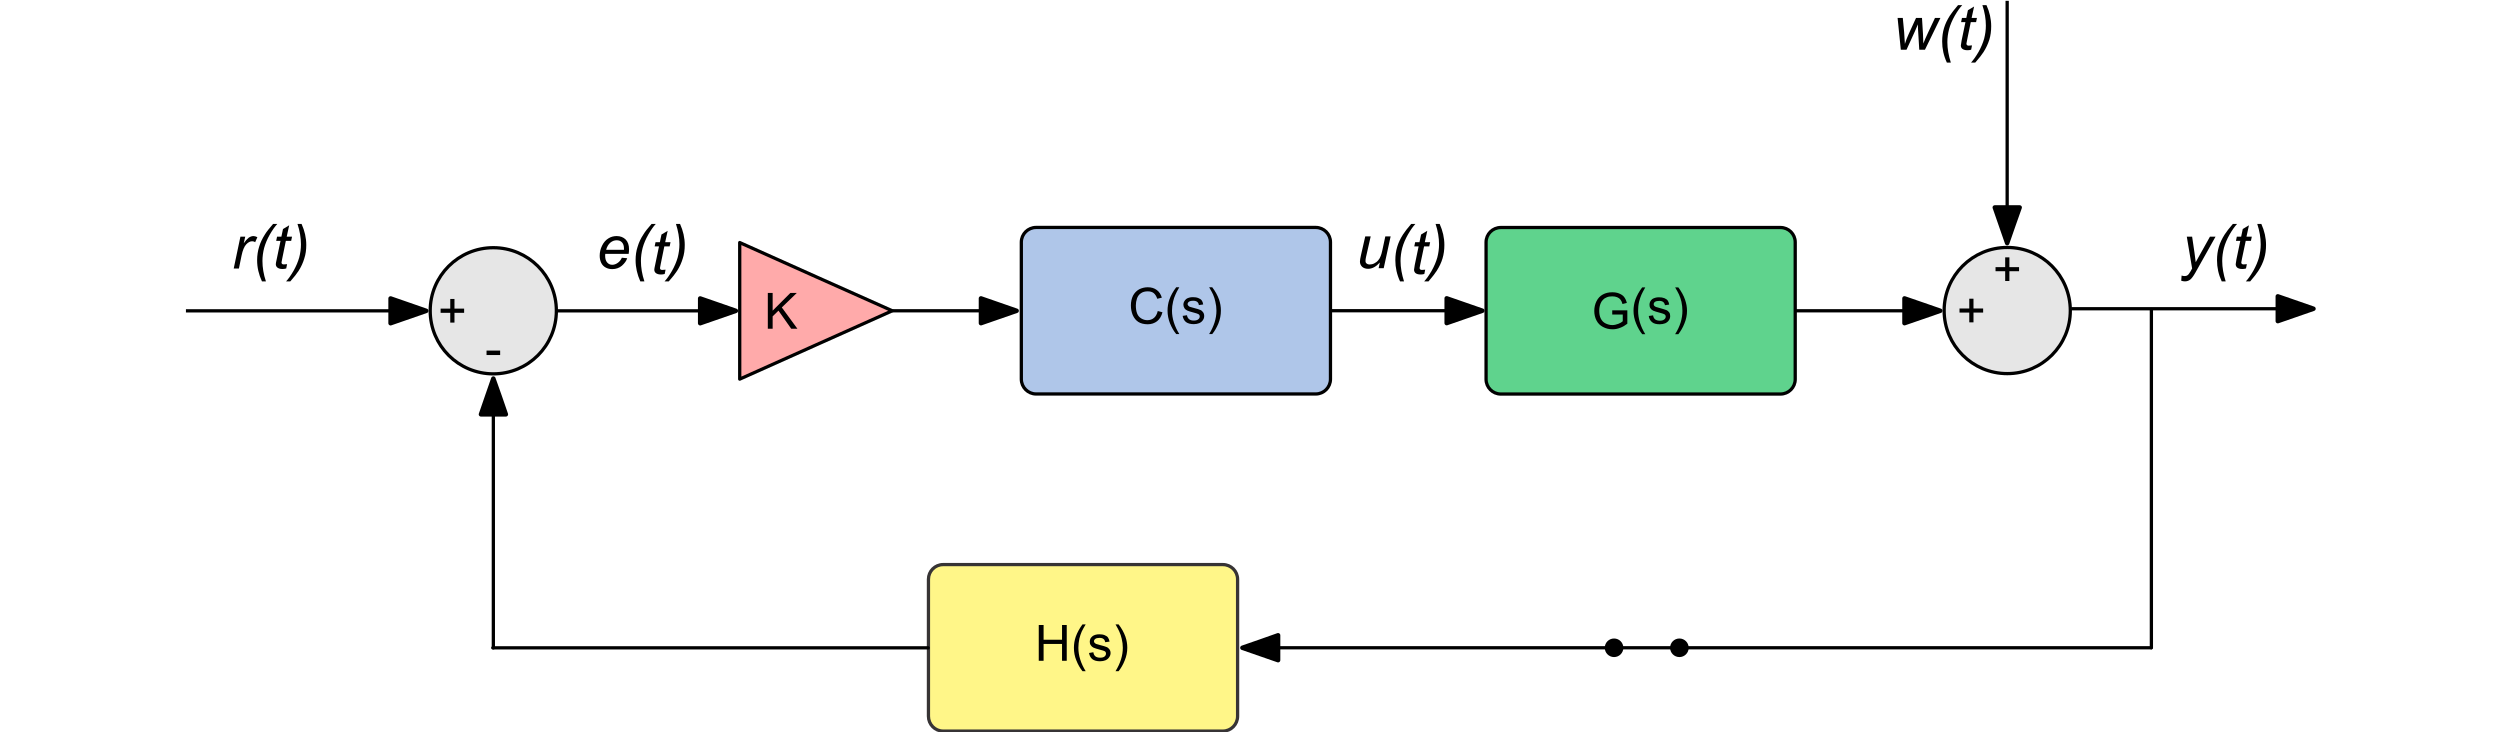
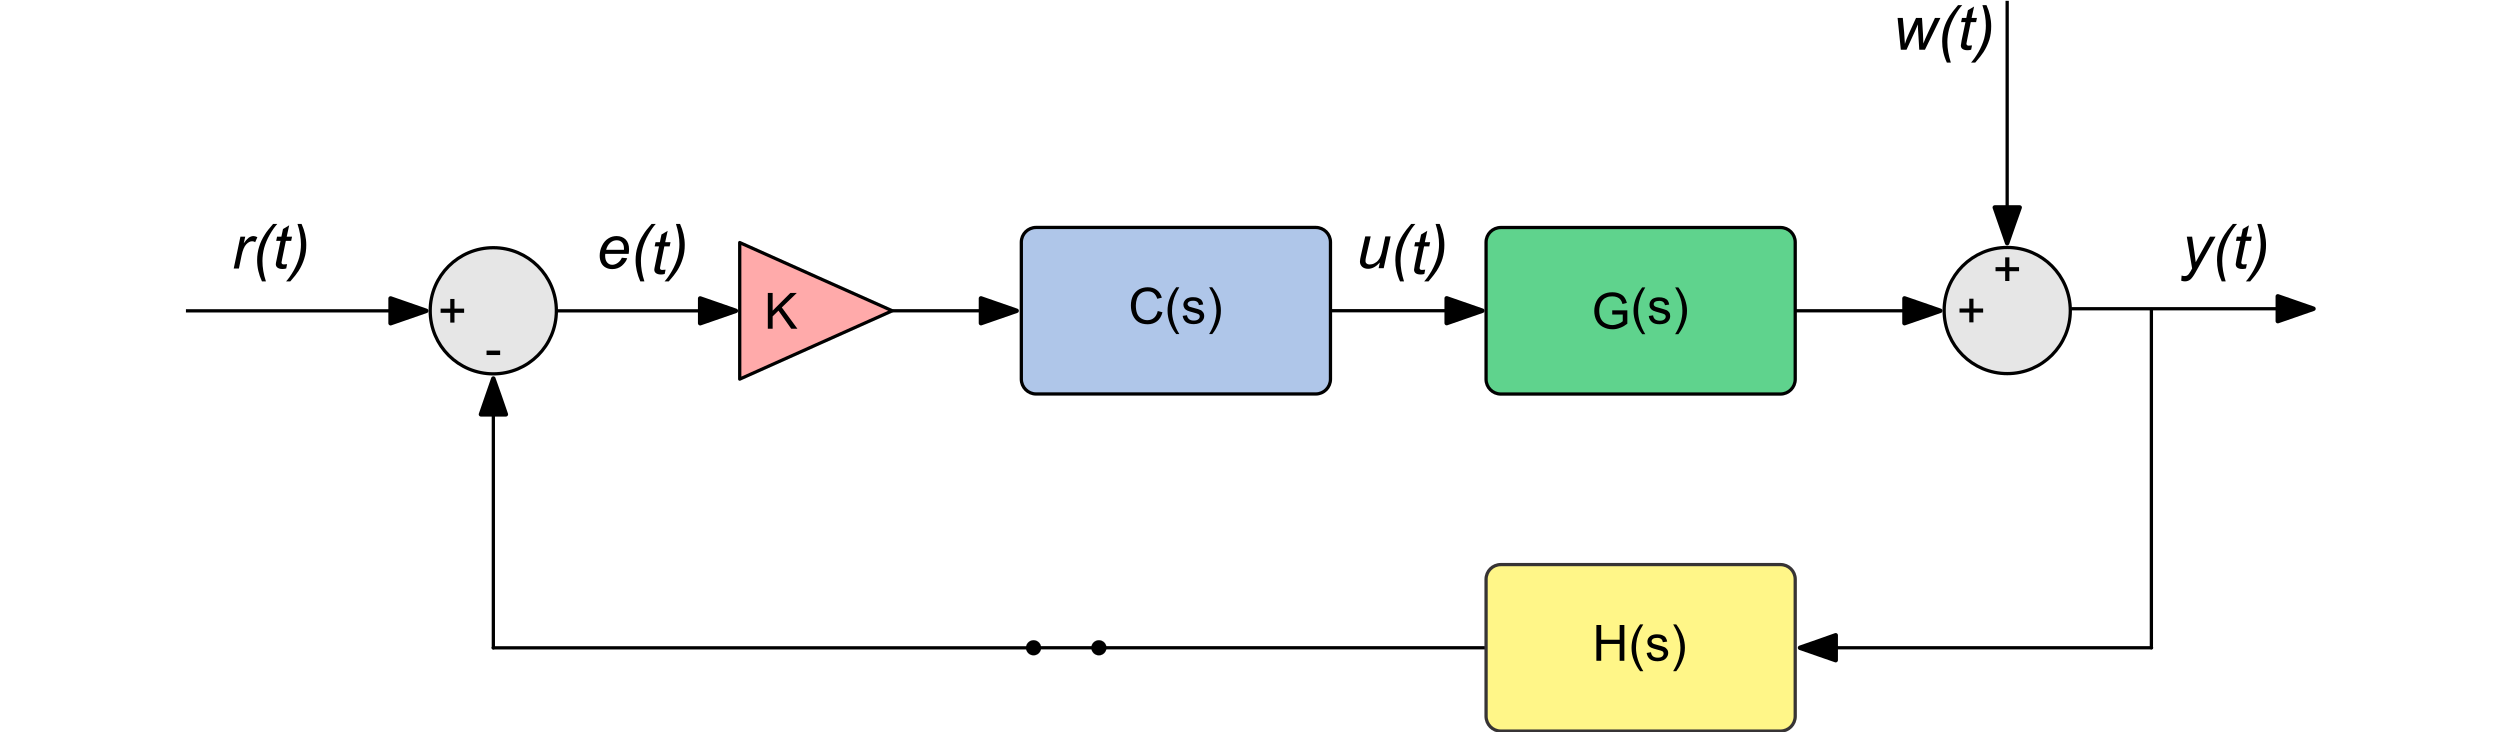
<svg xmlns="http://www.w3.org/2000/svg" xml:space="preserve" width="714.898" height="209.303" version="1.1" style="fill-rule:evenodd" viewBox="0 0 20192.3 5911.9" id="svg2985">
  <defs id="defs2987">
    <style type="text/css" id="style2989">
   
    .str1 {stroke:#373435;stroke-width:26.481}
    .str0 {stroke:black;stroke-width:26.481}
    .str4 {stroke:black;stroke-width:26.481;stroke-linecap:round}
    .str3 {stroke:black;stroke-width:26.481;stroke-linecap:round;stroke-linejoin:round}
    .str2 {stroke:black;stroke-width:26.521;stroke-linecap:round;stroke-linejoin:round}
    .str5 {stroke:black;stroke-width:36.239;stroke-linecap:round;stroke-linejoin:round}
    .fil6 {fill:none}
    .fil3 {fill:#FFF688}
    .fil7 {fill:black}
    .fil0 {fill:#5FD38D}
    .fil2 {fill:#AFC6E9}
    .fil5 {fill:#E6E6E6}
    .fil4 {fill:#FFAAAA}
    .fil1 {fill:black;fill-rule:nonzero}
   
  </style>
  </defs>
-   <g id="g3122" transform="translate(-762.6325,3.2146073e-5)">
-     <path class="fil0 str0" d="m 12884.55,1837.7 2259,0 c 66,0 119,53 119,119 l 0,1107 c 0,65 -53,119 -119,119 l -2259,0 c -66,0 -119,-54 -119,-119 l 0,-1107 c 0,-66 53,-119 119,-119 z" id="path2993" style="fill:#5fd38d;stroke:#000000;stroke-width:26.481" />
-     <path id="text2987" class="fil1" d="m 13784.55,2540.7 0,-34 122,0 0,108 c -18,14 -38,26 -58,33 -20,8 -40,12 -61,12 -29,0 -54,-6 -78,-19 -23,-12 -40,-29 -52,-52 -12,-23 -18,-49 -18,-77 0,-28 6,-55 18,-79 12,-24 29,-42 51,-54 22,-12 47,-18 76,-18 21,0 40,3 56,10 17,7 31,16 40,28 10,13 17,28 22,48 l -35,9 c -4,-14 -9,-26 -16,-35 -6,-8 -15,-15 -27,-20 -12,-5 -25,-7 -40,-7 -17,0 -32,2 -45,8 -13,5 -23,12 -31,21 -8,8 -14,18 -18,28 -7,18 -11,38 -11,59 0,25 4,47 13,64 9,18 22,31 39,39 17,8 35,13 54,13 16,0 32,-4 48,-10 16,-6 28,-13 36,-21 l 0,-54 -85,0 z" style="fill:#000000;fill-rule:nonzero" />
-     <path id="1" class="fil1" d="m 14026.55,2699.2 c -19,-24 -36,-53 -49,-86 -14,-33 -21,-68 -21,-103 0,-31 5,-61 15,-90 12,-33 30,-66 55,-99 l 25,0 c -15,27 -26,47 -31,59 -8,18 -14,37 -19,56 -6,25 -8,49 -8,74 0,63 19,126 58,189 l -25,0 z" style="fill:#000000;fill-rule:nonzero" />
-     <path id="2" class="fil1" d="m 14079.55,2552.2 35,-5 c 2,14 7,24 16,32 9,7 22,11 38,11 16,0 28,-3 36,-10 8,-6 12,-14 12,-23 0,-8 -3,-14 -11,-19 -5,-3 -17,-7 -36,-12 -26,-7 -44,-12 -54,-17 -10,-5 -17,-11 -23,-20 -5,-8 -7,-18 -7,-28 0,-9 2,-18 6,-26 4,-8 10,-14 17,-20 6,-4 13,-7 23,-10 9,-3 20,-4 30,-4 17,0 31,2 44,7 12,5 21,11 27,19 6,8 10,19 12,33 l -34,5 c -2,-11 -7,-20 -14,-26 -8,-6 -18,-9 -32,-9 -16,0 -28,3 -35,8 -7,5 -10,12 -10,19 0,4 1,9 4,12 3,4 8,7 14,10 3,1 14,4 31,9 25,7 42,12 52,16 10,4 18,11 24,19 6,8 8,18 8,30 0,12 -3,23 -10,33 -7,11 -17,19 -30,25 -13,5 -28,8 -44,8 -27,0 -48,-5 -62,-17 -14,-11 -24,-28 -27,-50 z" style="fill:#000000;fill-rule:nonzero" />
-     <path id="3" class="fil1" d="m 14318.55,2699.2 -26,0 c 40,-63 59,-126 59,-189 0,-24 -3,-49 -8,-73 -5,-20 -11,-39 -19,-57 -5,-12 -16,-31 -32,-59 l 26,0 c 24,33 43,66 54,99 10,29 16,59 16,90 0,35 -7,70 -21,103 -13,33 -30,62 -49,86 z" style="fill:#000000;fill-rule:nonzero" />
-     <path class="fil3 str1" d="m 8380.573,4560.2 2259,0 c 66,0 119,53 119,119 l 0,1106 c 0,66 -53,120 -119,120 l -2259,0 c -66,0 -119,-54 -119,-120 l 0,-1106 c 0,-66 53,-119 119,-119 z" linespacing="125%" role="line" id="path3008" style="fill:#fff688;stroke:#373435;stroke-width:26.481" />
-     <polygon transform="translate(-2478.427,6.199885)" id="text2995" class="fil1" points="11819,5195 11670,5195 11670,5331 11631,5331 11631,5042 11670,5042 11670,5161 11819,5161 11819,5042 11857,5042 11857,5331 11819,5331 " style="fill:#000000;fill-rule:nonzero" />
-     <path id="path3011" class="fil1" d="m 9505.573,5421.2 c -19,-24 -36,-53 -49,-86 -14,-33 -20,-68 -20,-103 0,-31 5,-61 15,-90 12,-33 30,-66 54,-99 l 26,0 c -16,27 -27,47 -32,58 -8,19 -14,37 -19,57 -5,25 -8,49 -8,74 0,63 20,126 59,189 l -26,0 z" style="fill:#000000;fill-rule:nonzero" />
-     <path id="path3013" class="fil1" d="m 9558.573,5274.2 35,-6 c 2,15 7,25 16,33 9,7 22,11 38,11 17,0 29,-3 37,-10 7,-6 11,-14 11,-23 0,-8 -3,-15 -10,-19 -5,-3 -17,-7 -37,-12 -26,-7 -43,-12 -54,-17 -10,-5 -17,-12 -22,-20 -6,-8 -8,-18 -8,-28 0,-9 2,-18 6,-26 5,-8 10,-14 18,-20 5,-4 13,-7 22,-10 10,-3 20,-4 31,-4 16,0 31,2 43,7 12,5 22,11 27,19 6,8 10,19 13,33 l -35,5 c -2,-11 -6,-20 -14,-26 -7,-6 -18,-9 -32,-9 -16,0 -28,3 -34,8 -7,5 -11,12 -11,19 0,4 2,9 4,12 3,4 8,7 14,10 4,1 14,4 31,9 25,6 43,12 53,16 10,4 17,11 23,19 6,8 9,18 9,30 0,12 -4,23 -11,33 -7,11 -17,19 -30,25 -13,5 -27,8 -44,8 -27,0 -48,-6 -62,-17 -14,-11 -23,-28 -27,-50 z" style="fill:#000000;fill-rule:nonzero" />
-     <path id="path3015" class="fil1" d="m 9797.573,5421.2 -25,0 c 39,-63 59,-126 59,-189 0,-24 -3,-49 -9,-73 -4,-20 -11,-39 -19,-57 -5,-12 -15,-31 -31,-59 l 25,0 c 25,33 43,66 55,99 10,29 15,59 15,90 0,35 -7,70 -21,103 -13,33 -30,62 -49,86 z" style="fill:#000000;fill-rule:nonzero" />
-     <path id="text2999" class="fil1" d="m 2650.211,2168.7 54,-257 39,0 -12,53 c 14,-20 27,-34 39,-44 13,-9 26,-14 39,-14 9,0 20,3 32,9 l -18,41 c -7,-6 -16,-8 -24,-8 -16,0 -32,8 -48,25 -16,17 -29,48 -38,92 l -21,103 -42,0 z" style="fill:#000000;fill-rule:nonzero" />
-     <path id="path3018" class="fil1" d="m 2878.211,2272.7 c -26,-56 -39,-112 -39,-171 0,-39 6,-75 16,-108 10,-34 26,-67 47,-100 13,-22 36,-50 66,-85 l 34,0 c -19,20 -39,49 -60,85 -21,37 -36,72 -46,108 -9,35 -14,70 -14,106 0,53 9,108 28,165 l -32,0 z" style="fill:#000000;fill-rule:nonzero" />
-     <path id="path3020" class="fil1" d="m 3081.211,2133.7 -7,35 c -11,3 -21,4 -31,4 -17,0 -31,-4 -41,-12 -8,-7 -12,-16 -12,-27 0,-5 2,-18 7,-39 l 31,-149 -35,0 7,-34 35,0 13,-62 50,-30 -20,92 43,0 -7,34 -43,0 -29,142 c -4,18 -6,29 -6,32 0,6 2,10 5,12 3,3 7,4 14,4 10,0 18,-1 26,-2 z" style="fill:#000000;fill-rule:nonzero" />
-     <path id="path3022" class="fil1" d="m 3198.211,1808.7 c 25,56 38,112 38,170 0,40 -5,76 -16,109 -10,34 -25,67 -46,100 -14,22 -36,50 -67,85 l -34,0 c 19,-20 39,-49 60,-85 21,-37 36,-73 46,-108 9,-35 14,-70 14,-106 0,-53 -9,-108 -28,-165 l 33,0 z" style="fill:#000000;fill-rule:nonzero" />
-     <path id="text3003" class="fil1" d="m 16115.468,401.7 -26,-257 42,0 11,116 4,65 c 1,4 1,14 2,29 5,-17 10,-29 13,-38 3,-9 9,-21 16,-38 l 61,-134 48,0 8,129 c 1,19 2,45 3,78 8,-22 21,-52 39,-90 l 55,-117 44,0 -125,257 -46,0 -9,-150 c -1,-10 -2,-28 -2,-55 -7,17 -15,36 -24,56 l -68,149 -46,0 z" style="fill:#000000;fill-rule:nonzero" />
-     <path id="path3025" class="fil1" d="m 16487.468,505.7 c -26,-56 -38,-112 -38,-171 0,-39 5,-75 15,-108 10,-34 26,-67 47,-100 14,-22 36,-50 66,-85 l 34,0 c -19,20 -39,49 -60,85 -21,37 -36,72 -46,108 -9,35 -14,70 -14,106 0,53 10,108 28,165 l -32,0 z" style="fill:#000000;fill-rule:nonzero" />
-     <path id="path3027" class="fil1" d="m 16690.468,366.7 -7,35 c -11,3 -21,4 -30,4 -18,0 -32,-4 -42,-12 -8,-7 -11,-16 -11,-27 0,-5 2,-18 6,-39 l 31,-149 -35,0 7,-34 35,0 13,-62 50,-30 -20,92 43,0 -7,34 -43,0 -29,142 c -4,18 -6,29 -6,32 0,6 2,9 5,12 3,3 8,4 14,4 10,0 19,-1 26,-2 z" style="fill:#000000;fill-rule:nonzero" />
-     <path id="path3029" class="fil1" d="m 16807.468,41.7 c 25,55 38,112 38,170 0,40 -5,76 -15,109 -11,34 -26,67 -47,100 -14,22 -36,50 -67,85 l -34,0 c 19,-21 39,-49 60,-85 21,-37 36,-73 46,-108 9,-35 14,-70 14,-106 0,-53 -9,-108 -28,-165 l 33,0 z" style="fill:#000000;fill-rule:nonzero" />
-     <path id="text3007" class="fil1" d="m 18380.437,2267.7 3,-42 c 9,3 17,4 26,4 9,0 16,-2 21,-6 8,-5 15,-15 24,-30 l 14,-25 -43,-257 43,0 19,129 c 4,26 7,51 10,77 l 115,-206 45,0 -163,291 c -16,28 -30,47 -42,56 -12,9 -26,14 -42,14 -10,0 -20,-2 -30,-5 z" style="fill:#000000;fill-rule:nonzero" />
-     <path id="path3032" class="fil1" d="m 18707.437,2272.7 c -26,-56 -38,-112 -38,-171 0,-39 5,-75 15,-108 10,-34 26,-67 47,-100 14,-22 36,-50 66,-85 l 34,0 c -19,20 -39,49 -60,85 -21,37 -36,72 -46,108 -9,35 -14,70 -14,106 0,53 10,108 28,165 l -32,0 z" style="fill:#000000;fill-rule:nonzero" />
-     <path id="path3034" class="fil1" d="m 18910.437,2133.7 -7,35 c -10,3 -21,4 -30,4 -18,0 -32,-4 -42,-12 -7,-7 -11,-16 -11,-27 0,-5 2,-18 6,-39 l 31,-149 -35,0 7,-34 35,0 13,-62 50,-30 -20,92 43,0 -7,34 -42,0 -30,142 c -4,18 -6,29 -6,32 0,6 2,10 5,12 3,3 8,4 14,4 10,0 19,-1 26,-2 z" style="fill:#000000;fill-rule:nonzero" />
-     <path id="path3036" class="fil1" d="m 19027.437,1808.7 c 25,56 38,112 38,170 0,40 -5,76 -15,109 -10,34 -26,67 -47,100 -14,22 -36,50 -66,85 l -35,0 c 19,-20 39,-49 60,-85 21,-37 36,-73 46,-108 9,-35 14,-70 14,-106 0,-53 -9,-108 -28,-165 l 33,0 z" style="fill:#000000;fill-rule:nonzero" />
-     <path id="text3011" class="fil1" d="m 11907.744,2120.2 c -31,34 -62,51 -95,51 -19,0 -35,-5 -48,-16 -12,-12 -18,-26 -18,-42 0,-11 3,-29 9,-55 l 34,-149 44,0 -38,167 c -3,13 -4,24 -4,32 0,9 3,16 9,20 6,5 14,8 26,8 12,0 25,-3 36,-9 12,-6 23,-14 31,-24 9,-10 16,-22 21,-36 4,-8 8,-24 13,-46 l 24,-112 43,0 -56,257 -41,0 10,-46 z" style="fill:#000000;fill-rule:nonzero" />
-     <path id="path3039" class="fil1" d="m 12070.744,2272.7 c -26,-56 -38,-112 -38,-171 0,-39 5,-75 15,-108 10,-34 26,-67 47,-100 14,-22 36,-50 66,-85 l 34,0 c -19,20 -39,49 -60,85 -21,37 -36,72 -46,108 -9,35 -14,70 -14,106 0,53 10,108 28,165 l -32,0 z" style="fill:#000000;fill-rule:nonzero" />
-     <path id="path3041" class="fil1" d="m 12273.744,2178.2 -7,35 c -10,3 -21,4 -30,4 -18,0 -32,-4 -42,-12 -7,-7 -11,-16 -11,-27 0,-5 2,-18 6,-39 l 31,-149 -35,0 7,-34 35,0 13,-62 50,-30 -20,92 43,0 -7,34 -42,0 -30,142 c -4,18 -6,29 -6,32 0,6 2,10 5,12 3,3 8,4 14,4 10,0 19,-1 26,-2 z" style="fill:#000000;fill-rule:nonzero" />
-     <path id="path3043" class="fil1" d="m 12390.744,1808.7 c 25,56 38,112 38,170 0,40 -5,76 -15,109 -10,34 -26,67 -47,100 -14,22 -36,50 -66,85 l -35,0 c 19,-20 39,-49 60,-85 21,-37 36,-73 46,-108 9,-35 14,-70 14,-106 0,-53 -9,-108 -28,-165 l 33,0 z" style="fill:#000000;fill-rule:nonzero" />
-     <path id="text3015" class="fil1" d="m 5785.211,2081.7 43,4 c -6,21 -21,41 -42,60 -22,19 -49,28 -79,28 -19,0 -37,-4 -53,-13 -15,-8 -28,-21 -36,-38 -8,-17 -12,-36 -12,-57 0,-28 6,-55 19,-81 13,-27 30,-46 51,-59 20,-13 43,-19 67,-19 30,0 55,10 73,28 18,19 27,45 27,78 0,12 -1,25 -3,38 l -189,0 c -1,5 -1,10 -1,14 0,24 5,42 16,55 11,13 25,19 41,19 15,0 30,-5 44,-15 15,-10 26,-24 34,-42 z m -127,-64 144,0 c 0,-5 0,-8 0,-10 0,-22 -5,-38 -16,-50 -11,-12 -25,-17 -43,-17 -18,0 -35,6 -51,19 -15,13 -27,32 -34,58 z" style="fill:#000000;fill-rule:nonzero" />
-     <path id="path3046" class="fil1" d="m 5934.211,2272.7 c -25,-56 -38,-112 -38,-171 0,-39 5,-75 16,-108 10,-34 25,-67 47,-100 13,-22 35,-50 66,-85 l 34,0 c -19,20 -39,49 -60,85 -21,37 -36,72 -46,108 -9,35 -14,70 -14,106 0,53 9,108 28,165 l -33,0 z" style="fill:#000000;fill-rule:nonzero" />
-     <path id="path3048" class="fil1" d="m 6138.211,2178.2 -7,35 c -11,3 -21,4 -31,4 -17,0 -31,-4 -41,-12 -8,-7 -12,-16 -12,-27 0,-5 2,-18 7,-39 l 31,-149 -35,0 7,-34 35,0 13,-62 50,-30 -20,92 43,0 -7,34 -43,0 -29,142 c -4,18 -6,29 -6,32 0,6 2,10 4,12 3,3 8,4 15,4 10,0 18,-1 26,-2 z" style="fill:#000000;fill-rule:nonzero" />
-     <path id="path3050" class="fil1" d="m 6255.211,1808.7 c 25,56 38,112 38,170 0,40 -5,76 -16,109 -10,34 -25,67 -46,100 -14,22 -36,50 -67,85 l -34,0 c 19,-20 39,-49 60,-85 21,-37 36,-73 46,-108 9,-35 14,-70 14,-106 0,-53 -10,-108 -28,-165 l 33,0 z" style="fill:#000000;fill-rule:nonzero" />
-     <polygon transform="translate(1758.169,7.199885)" id="path5408" class="fil4 str2" points="5595,2779 4979,3055 4979,2503 4979,1952 5595,2228 6211,2503 " linespacing="125%" role="line" type="star" sides="3" cx="128.794" cy="502.334" r1="37.894" r2="18.947" arg1="0" arg2="1.047" flatsided="false" rounded="0" randomized="0" transform-center-x="-6.106" style="fill:#ffaaaa;stroke:#000000;stroke-width:26.521;stroke-linecap:round;stroke-linejoin:round" />
-     <polygon transform="translate(1758.169,7.199885)" id="text3019" class="fil1" points="5445,2648 5395,2648 5292,2502 5245,2548 5245,2648 5206,2648 5206,2359 5245,2359 5245,2502 5388,2359 5440,2359 5319,2476 " style="fill:#000000;fill-rule:nonzero" />
-     <path id="path3052" class="fil5 str0" d="m 17484.468,2508.7 c 0,281 -228,509 -509,509 -281,0 -510,-228 -510,-509 0,-282 229,-510 510,-510 281,0 509,228 509,510 z" linespacing="125%" role="line" type="arc" cx="535.886" cy="513.951" rx="15.152" ry="15.152" style="fill:#e6e6e6;stroke:#000000;stroke-width:26.481" />
-     <path id="path3822" class="fil5 str0" d="m 5256.211,2509.7 c 0,282 -228,510 -509,510 -282,0 -510,-228 -510,-510 0,-281 228,-509 510,-509 281,0 509,228 509,509 z" ry="15.152" rx="15.152" cy="513.951" cx="535.886" type="arc" style="fill:#e6e6e6;stroke:#000000;stroke-width:26.481" />
-     <line id="path3824" class="fil6 str0" x1="7969.169" y1="2510.2" x2="8685.748" y2="2510.2" connector-curvature="0" style="fill:none;stroke:#000000;stroke-width:26.481" />
-     <line id="path4270" class="fil6 str0" x1="15262.55" y1="2510.2" x2="16421.277" y2="2510.2" connector-curvature="0" style="fill:none;stroke:#000000;stroke-width:26.481" />
-     <line id="path4272" class="fil6 str0" x1="17491.492" y1="2493.7" x2="19431.5" y2="2493.7" connector-curvature="0" style="fill:none;stroke:#000000;stroke-width:26.481" />
-     <line id="path4276" class="fil6 str3" x1="13811.999" y1="5232.2" x2="10809.213" y2="5232.2" connector-curvature="0" style="fill:none;stroke:#000000;stroke-width:26.481;stroke-linecap:round;stroke-linejoin:round" />
-     <line id="path4278" class="fil6 str3" x1="18139.336" y1="5232.135" x2="18139.336" y2="2500.023" connector-curvature="0" style="fill:none;stroke:#000000;stroke-width:26.481;stroke-linecap:round;stroke-linejoin:round" />
-     <line id="path4280" class="fil6 str3" x1="8259.338" y1="5232.7" x2="4742.686" y2="5232.7" connector-curvature="0" style="fill:none;stroke:#000000;stroke-width:26.481;stroke-linecap:round;stroke-linejoin:round" />
-     <line id="path4646" class="fil6 str4" x1="4747.21" y1="3073.7" x2="4747.21" y2="5232.7" connector-curvature="0" style="fill:none;stroke:#000000;stroke-width:26.481;stroke-linecap:round" />
-     <polygon transform="translate(2264.211,6.699885)" id="text5390" class="fil1" points="2169,2408 2169,2486 2247,2486 2247,2520 2169,2520 2169,2599 2135,2599 2135,2520 2057,2520 2057,2486 2135,2486 2135,2408 " style="fill:#000000;fill-rule:nonzero" />
-     <polygon transform="translate(2264.211,6.699885)" id="text5394" class="fil1" points="2538,2825 2538,2861 2428,2861 2428,2825 " style="fill:#000000;fill-rule:nonzero" />
-     <polygon transform="translate(3789.476,6.699885)" id="text5398" class="fil1" points="12991,2518 12913,2518 12913,2597 12879,2597 12879,2518 12800,2518 12800,2485 12879,2485 12879,2406 12913,2406 12913,2485 12991,2485 " style="fill:#000000;fill-rule:nonzero" />
-     <polygon transform="translate(3789.476,6.699885)" id="text5402" class="fil1" points="13281,2184 13203,2184 13203,2263 13169,2263 13169,2184 13091,2184 13091,2151 13169,2151 13169,2072 13203,2072 13203,2151 13281,2151 " style="fill:#000000;fill-rule:nonzero" />
-     <line id="path5406" class="fil6 str0" x1="16974.482" y1="6.7" x2="16974.482" y2="1946.7" linespacing="125%" role="line" connector-curvature="0" style="fill:none;stroke:#000000;stroke-width:26.481" />
-     <line id="path5410" class="fil6 str0" x1="5260.518" y1="2510.7" x2="6499.331" y2="2510.7" connector-curvature="0" style="fill:none;stroke:#000000;stroke-width:26.481" />
-     <line id="path5412" class="fil6 str0" x1="2264.21" y1="2510.7" x2="4183.21" y2="2510.7" connector-curvature="0" style="fill:none;stroke:#000000;stroke-width:26.481" />
-     <polygon transform="translate(2264.211,6.699885)" id="path5980" class="fil7 str5" points="1941,2504 1797,2554 1653,2604 1653,2504 1653,2404 1797,2454 " type="star" sides="3" cx="49.286" cy="45.856" r1="6.074" r2="3.037" arg1="0" arg2="1.047" flatsided="false" rounded="0" randomized="0" transform-center-x="-1.429" style="fill:#000000;stroke:#000000;stroke-width:36.239;stroke-linecap:round;stroke-linejoin:round" />
-     <polygon transform="translate(2264.211,6.699885)" id="path5980_0" class="fil7 str5" points="2483,3051 2534,3195 2584,3340 2483,3340 2383,3340 2433,3195 " type="star" sides="3" cx="49.286" cy="45.856" r1="6.074" r2="3.037" arg1="0" arg2="1.047" flatsided="false" rounded="0" randomized="0" transform-center-x="-1.429" style="fill:#000000;stroke:#000000;stroke-width:36.239;stroke-linecap:round;stroke-linejoin:round" />
-     <polygon transform="translate(1755.789,6.699885)" id="path5980_1" class="fil7 str5" points="4662,2504 4662,2404 4806,2454 4950,2504 4806,2554 4662,2604 " type="star" sides="3" cx="49.286" cy="45.856" r1="6.074" r2="3.037" arg1="0" arg2="1.047" flatsided="false" rounded="0" randomized="0" transform-center-x="-1.429" style="fill:#000000;stroke:#000000;stroke-width:36.239;stroke-linecap:round;stroke-linejoin:round" />
-     <polygon transform="translate(3796.165,-23.80005)" id="path5980_3" class="fil7 str5" points="12349,2634 12349,2534 12349,2434 12494,2484 12638,2534 12494,2584 " type="star" sides="3" cx="49.286" cy="45.856" r1="6.074" r2="3.037" arg1="0" arg2="1.047" flatsided="false" rounded="0" randomized="0" transform-center-x="-1.429" style="fill:#000000;stroke:#000000;stroke-width:36.239;stroke-linecap:round;stroke-linejoin:round" />
-     <polygon transform="translate(3789.476,6.699885)" id="path5980_4" class="fil7 str5" points="13185,1669 13286,1669 13235,1813 13185,1957 13135,1813 13085,1669 " type="star" sides="3" cx="49.286" cy="45.856" r1="6.074" r2="3.037" arg1="0" arg2="1.047" flatsided="false" rounded="0" randomized="0" transform-center-x="-1.429" style="fill:#000000;stroke:#000000;stroke-width:36.239;stroke-linecap:round;stroke-linejoin:round" />
-     <polygon transform="translate(3789.476,6.699885)" id="path5980_5" class="fil7 str5" points="15371,2487 15371,2387 15515,2437 15659,2487 15515,2537 15371,2587 " type="star" sides="3" cx="49.286" cy="45.856" r1="6.074" r2="3.037" arg1="0" arg2="1.047" flatsided="false" rounded="0" randomized="0" transform-center-x="-1.429" style="fill:#000000;stroke:#000000;stroke-width:36.239;stroke-linecap:round;stroke-linejoin:round" />
-     <polygon transform="translate(-2478.427,6.199885)" id="path5980_7" class="fil7 str5" points="13564,5226 13564,5125 13420,5176 13276,5226 13420,5276 13564,5326 " type="star" sides="3" cx="49.286" cy="45.856" r1="6.074" r2="3.037" arg1="0" arg2="1.047" flatsided="false" rounded="0" randomized="0" transform-center-x="-1.429" style="fill:#000000;stroke:#000000;stroke-width:36.239;stroke-linecap:round;stroke-linejoin:round" />
-     <path transform="matrix(30.00568,0,0,30.00568,-3507.444,341.2299)" d="m 578.815,163.002 a 2.031,2.031 0 0 1 -2.031,2.031 2.031,2.031 0 0 1 -2.031,-2.031 2.031,2.031 0 0 1 2.031,-2.031 2.031,2.031 0 0 1 2.031,2.031 z" id="path3084" style="fill:#000000;stroke:#000000;stroke-width:0.941;stroke-linecap:round;stroke-linejoin:round;stroke-miterlimit:4;stroke-opacity:1;stroke-dasharray:none" />
-     <path style="fill:#000000;stroke:#000000;stroke-width:0.941;stroke-linecap:round;stroke-linejoin:round;stroke-miterlimit:4;stroke-opacity:1;stroke-dasharray:none" id="path3149" d="m 578.815,163.002 a 2.031,2.031 0 0 1 -2.031,2.031 2.031,2.031 0 0 1 -2.031,-2.031 2.031,2.031 0 0 1 2.031,-2.031 2.031,2.031 0 0 1 2.031,2.031 z" transform="matrix(30.00568,0,0,30.00568,-2979.687,341.2299)" />
-     <line style="fill:none;stroke:#000000;stroke-width:26.481;stroke-linecap:round;stroke-linejoin:round" connector-curvature="0" y2="5232.2" x2="13740.931" y1="5232.2" x1="18136.838" class="fil6 str3" id="line3151" />
-     <path class="fil2 str0" d="m 9130.748,1837.2 2259,0 c 66,0 119,53 119,119 l 0,1106 c 0,66 -53,120 -119,120 l -2259,0 c -65,0 -119,-54 -119,-120 l 0,-1106 c 0,-66 54,-119 119,-119 z" linespacing="125%" role="line" id="path2999" style="fill:#afc6e9;fill-rule:evenodd;stroke:#000000;stroke-width:26.481" />
-     <path id="text2991" class="fil1" d="m 10113.748,2512.2 38,10 c -8,31 -22,55 -43,72 -21,16 -46,25 -76,25 -31,0 -57,-7 -76,-19 -20,-13 -34,-31 -45,-55 -10,-25 -15,-50 -15,-78 0,-30 6,-56 17,-79 12,-22 28,-39 49,-51 22,-11 45,-17 70,-17 29,0 53,7 73,22 20,15 33,35 41,62 l -37,9 c -7,-21 -17,-36 -29,-46 -13,-10 -29,-14 -48,-14 -23,0 -41,5 -56,16 -15,10 -25,25 -31,42 -6,18 -9,37 -9,56 0,24 3,46 10,64 7,19 19,32 34,41 15,9 31,14 48,14 22,0 40,-6 55,-19 14,-12 24,-30 30,-55 z" style="fill:#000000;fill-rule:nonzero" />
-     <path id="path3002" class="fil1" d="m 10262.748,2698.2 c -20,-24 -36,-53 -50,-86 -13,-33 -20,-68 -20,-103 0,-31 5,-61 15,-90 12,-33 30,-66 55,-99 l 25,0 c -16,27 -26,47 -31,59 -8,18 -15,36 -19,56 -6,25 -9,49 -9,74 0,63 20,126 59,189 l -25,0 z" style="fill:#000000;fill-rule:nonzero" />
-     <path id="path3004" class="fil1" d="m 10314.748,2551.2 35,-5 c 2,14 8,24 17,32 9,7 21,11 37,11 17,0 29,-3 37,-10 8,-6 12,-14 12,-23 0,-8 -4,-15 -11,-19 -5,-3 -17,-7 -36,-12 -26,-7 -44,-12 -54,-17 -10,-5 -18,-11 -23,-20 -5,-8 -8,-18 -8,-28 0,-9 2,-18 7,-26 4,-8 10,-14 17,-20 5,-4 13,-7 22,-10 10,-3 20,-4 31,-4 16,0 31,2 43,7 13,5 22,11 28,19 6,8 10,19 12,33 l -35,5 c -1,-11 -6,-20 -13,-26 -8,-6 -19,-9 -32,-9 -17,0 -28,3 -35,8 -7,5 -11,12 -11,19 0,4 2,9 5,12 3,4 7,7 13,10 4,1 14,4 32,9 25,6 42,12 52,16 10,4 18,11 23,19 6,8 9,18 9,30 0,12 -3,23 -10,33 -7,11 -17,19 -30,25 -13,5 -28,8 -44,8 -28,0 -48,-6 -63,-17 -14,-11 -23,-28 -27,-50 z" style="fill:#000000;fill-rule:nonzero" />
-     <path id="path3006" class="fil1" d="m 10553.748,2698.2 -25,0 c 39,-63 59,-126 59,-189 0,-24 -3,-49 -9,-73 -4,-20 -10,-39 -18,-57 -5,-12 -16,-31 -32,-59 l 25,0 c 25,33 43,66 55,99 10,29 15,59 15,90 0,35 -7,70 -20,103 -14,33 -30,62 -50,86 z" style="fill:#000000;fill-rule:nonzero" />
-     <polygon id="path5980_2-1" class="fil7 str5" points="8011,2454 8155,2504 8011,2554 7867,2604 7867,2504 7867,2404 " type="star" sides="3" cx="49.286" cy="45.856" r1="6.074" r2="3.037" arg1="0" arg2="1.047" flatsided="false" rounded="0" randomized="0" transform-center-x="-1.429" style="fill:#000000;fill-rule:evenodd;stroke:#000000;stroke-width:36.239;stroke-linecap:round;stroke-linejoin:round" transform="translate(818.7481,6.199951)" />
-     <line style="fill:none;stroke:#000000;stroke-width:26.481" connector-curvature="0" y2="2509.7" x2="12447.432" y1="2509.7" x1="11508.747" class="fil6 str0" id="line3118" />
-     <polygon transform="translate(4580.434,5.69995)" style="fill:#000000;fill-rule:evenodd;stroke:#000000;stroke-width:36.239;stroke-linecap:round;stroke-linejoin:round" transform-center-x="-1.429" randomized="0" rounded="0" flatsided="false" arg2="1.047" arg1="0" r2="3.037" r1="6.074" cy="45.856" cx="49.286" sides="3" type="star" points="8011,2454 8155,2504 8011,2554 7867,2604 7867,2504 7867,2404 " class="fil7 str5" id="polygon3120" />
+   <path style="fill:#5fd38d;stroke:#000000;stroke-width:26.481" id="path2993" d="m 12121.918,1837.7 2259,0 c 66,0 119,53 119,119 l 0,1107 c 0,65 -53,119 -119,119 l -2259,0 c -66,0 -119,-54 -119,-119 l 0,-1107 c 0,-66 53,-119 119,-119 z" class="fil0 str0" />
+   <path style="fill:#000000;fill-rule:nonzero" d="m 13021.918,2540.7 0,-34 122,0 0,108 c -18,14 -38,26 -58,33 -20,8 -40,12 -61,12 -29,0 -54,-6 -78,-19 -23,-12 -40,-29 -52,-52 -12,-23 -18,-49 -18,-77 0,-28 6,-55 18,-79 12,-24 29,-42 51,-54 22,-12 47,-18 76,-18 21,0 40,3 56,10 17,7 31,16 40,28 10,13 17,28 22,48 l -35,9 c -4,-14 -9,-26 -16,-35 -6,-8 -15,-15 -27,-20 -12,-5 -25,-7 -40,-7 -17,0 -32,2 -45,8 -13,5 -23,12 -31,21 -8,8 -14,18 -18,28 -7,18 -11,38 -11,59 0,25 4,47 13,64 9,18 22,31 39,39 17,8 35,13 54,13 16,0 32,-4 48,-10 16,-6 28,-13 36,-21 l 0,-54 -85,0 z" class="fil1" id="text2987" />
+   <path style="fill:#000000;fill-rule:nonzero" d="m 13263.918,2699.2 c -19,-24 -36,-53 -49,-86 -14,-33 -21,-68 -21,-103 0,-31 5,-61 15,-90 12,-33 30,-66 55,-99 l 25,0 c -15,27 -26,47 -31,59 -8,18 -14,37 -19,56 -6,25 -8,49 -8,74 0,63 19,126 58,189 l -25,0 z" class="fil1" id="1" />
+   <path style="fill:#000000;fill-rule:nonzero" d="m 13316.918,2552.2 35,-5 c 2,14 7,24 16,32 9,7 22,11 38,11 16,0 28,-3 36,-10 8,-6 12,-14 12,-23 0,-8 -3,-14 -11,-19 -5,-3 -17,-7 -36,-12 -26,-7 -44,-12 -54,-17 -10,-5 -17,-11 -23,-20 -5,-8 -7,-18 -7,-28 0,-9 2,-18 6,-26 4,-8 10,-14 17,-20 6,-4 13,-7 23,-10 9,-3 20,-4 30,-4 17,0 31,2 44,7 12,5 21,11 27,19 6,8 10,19 12,33 l -34,5 c -2,-11 -7,-20 -14,-26 -8,-6 -18,-9 -32,-9 -16,0 -28,3 -35,8 -7,5 -10,12 -10,19 0,4 1,9 4,12 3,4 8,7 14,10 3,1 14,4 31,9 25,7 42,12 52,16 10,4 18,11 24,19 6,8 8,18 8,30 0,12 -3,23 -10,33 -7,11 -17,19 -30,25 -13,5 -28,8 -44,8 -27,0 -48,-5 -62,-17 -14,-11 -24,-28 -27,-50 z" class="fil1" id="2" />
+   <path style="fill:#000000;fill-rule:nonzero" d="m 13555.918,2699.2 -26,0 c 40,-63 59,-126 59,-189 0,-24 -3,-49 -8,-73 -5,-20 -11,-39 -19,-57 -5,-12 -16,-31 -32,-59 l 26,0 c 24,33 43,66 54,99 10,29 16,59 16,90 0,35 -7,70 -21,103 -13,33 -30,62 -49,86 z" class="fil1" id="3" />
+   <path style="fill:#000000;fill-rule:nonzero" d="m 1887.578,2168.7 54,-257 39,0 -12,53 c 14,-20 27,-34 39,-44 13,-9 26,-14 39,-14 9,0 20,3 32,9 l -18,41 c -7,-6 -16,-8 -24,-8 -16,0 -32,8 -48,25 -16,17 -29,48 -38,92 l -21,103 -42,0 z" class="fil1" id="text2999" />
+   <path style="fill:#000000;fill-rule:nonzero" d="m 2115.578,2272.7 c -26,-56 -39,-112 -39,-171 0,-39 6,-75 16,-108 10,-34 26,-67 47,-100 13,-22 36,-50 66,-85 l 34,0 c -19,20 -39,49 -60,85 -21,37 -36,72 -46,108 -9,35 -14,70 -14,106 0,53 9,108 28,165 l -32,0 z" class="fil1" id="path3018" />
+   <path style="fill:#000000;fill-rule:nonzero" d="m 2318.578,2133.7 -7,35 c -11,3 -21,4 -31,4 -17,0 -31,-4 -41,-12 -8,-7 -12,-16 -12,-27 0,-5 2,-18 7,-39 l 31,-149 -35,0 7,-34 35,0 13,-62 50,-30 -20,92 43,0 -7,34 -43,0 -29,142 c -4,18 -6,29 -6,32 0,6 2,10 5,12 3,3 7,4 14,4 10,0 18,-1 26,-2 z" class="fil1" id="path3020" />
+   <path style="fill:#000000;fill-rule:nonzero" d="m 2435.578,1808.7 c 25,56 38,112 38,170 0,40 -5,76 -16,109 -10,34 -25,67 -46,100 -14,22 -36,50 -67,85 l -34,0 c 19,-20 39,-49 60,-85 21,-37 36,-73 46,-108 9,-35 14,-70 14,-106 0,-53 -9,-108 -28,-165 l 33,0 z" class="fil1" id="path3022" />
+   <path style="fill:#000000;fill-rule:nonzero" d="m 15352.836,401.7 -26,-257 42,0 11,116 4,65 c 1,4 1,14 2,29 5,-17 10,-29 13,-38 3,-9 9,-21 16,-38 l 61,-134 48,0 8,129 c 1,19 2,45 3,78 8,-22 21,-52 39,-90 l 55,-117 44,0 -125,257 -46,0 -9,-150 c -1,-10 -2,-28 -2,-55 -7,17 -15,36 -24,56 l -68,149 -46,0 z" class="fil1" id="text3003" />
+   <path style="fill:#000000;fill-rule:nonzero" d="m 15724.836,505.7 c -26,-56 -38,-112 -38,-171 0,-39 5,-75 15,-108 10,-34 26,-67 47,-100 14,-22 36,-50 66,-85 l 34,0 c -19,20 -39,49 -60,85 -21,37 -36,72 -46,108 -9,35 -14,70 -14,106 0,53 10,108 28,165 l -32,0 z" class="fil1" id="path3025" />
+   <path style="fill:#000000;fill-rule:nonzero" d="m 15927.836,366.7 -7,35 c -11,3 -21,4 -30,4 -18,0 -32,-4 -42,-12 -8,-7 -11,-16 -11,-27 0,-5 2,-18 6,-39 l 31,-149 -35,0 7,-34 35,0 13,-62 50,-30 -20,92 43,0 -7,34 -43,0 -29,142 c -4,18 -6,29 -6,32 0,6 2,9 5,12 3,3 8,4 14,4 10,0 19,-1 26,-2 z" class="fil1" id="path3027" />
+   <path style="fill:#000000;fill-rule:nonzero" d="m 16044.836,41.7 c 25,55 38,112 38,170 0,40 -5,76 -15,109 -11,34 -26,67 -47,100 -14,22 -36,50 -67,85 l -34,0 c 19,-21 39,-49 60,-85 21,-37 36,-73 46,-108 9,-35 14,-70 14,-106 0,-53 -9,-108 -28,-165 l 33,0 z" class="fil1" id="path3029" />
+   <path style="fill:#000000;fill-rule:nonzero" d="m 17617.805,2267.7 3,-42 c 9,3 17,4 26,4 9,0 16,-2 21,-6 8,-5 15,-15 24,-30 l 14,-25 -43,-257 43,0 19,129 c 4,26 7,51 10,77 l 115,-206 45,0 -163,291 c -16,28 -30,47 -42,56 -12,9 -26,14 -42,14 -10,0 -20,-2 -30,-5 z" class="fil1" id="text3007" />
+   <path style="fill:#000000;fill-rule:nonzero" d="m 17944.805,2272.7 c -26,-56 -38,-112 -38,-171 0,-39 5,-75 15,-108 10,-34 26,-67 47,-100 14,-22 36,-50 66,-85 l 34,0 c -19,20 -39,49 -60,85 -21,37 -36,72 -46,108 -9,35 -14,70 -14,106 0,53 10,108 28,165 l -32,0 z" class="fil1" id="path3032" />
+   <path style="fill:#000000;fill-rule:nonzero" d="m 18147.805,2133.7 -7,35 c -10,3 -21,4 -30,4 -18,0 -32,-4 -42,-12 -7,-7 -11,-16 -11,-27 0,-5 2,-18 6,-39 l 31,-149 -35,0 7,-34 35,0 13,-62 50,-30 -20,92 43,0 -7,34 -42,0 -30,142 c -4,18 -6,29 -6,32 0,6 2,10 5,12 3,3 8,4 14,4 10,0 19,-1 26,-2 z" class="fil1" id="path3034" />
+   <path style="fill:#000000;fill-rule:nonzero" d="m 18264.805,1808.7 c 25,56 38,112 38,170 0,40 -5,76 -15,109 -10,34 -26,67 -47,100 -14,22 -36,50 -66,85 l -35,0 c 19,-20 39,-49 60,-85 21,-37 36,-73 46,-108 9,-35 14,-70 14,-106 0,-53 -9,-108 -28,-165 l 33,0 z" class="fil1" id="path3036" />
+   <path style="fill:#000000;fill-rule:nonzero" d="m 11145.112,2120.2 c -31,34 -62,51 -95,51 -19,0 -35,-5 -48,-16 -12,-12 -18,-26 -18,-42 0,-11 3,-29 9,-55 l 34,-149 44,0 -38,167 c -3,13 -4,24 -4,32 0,9 3,16 9,20 6,5 14,8 26,8 12,0 25,-3 36,-9 12,-6 23,-14 31,-24 9,-10 16,-22 21,-36 4,-8 8,-24 13,-46 l 24,-112 43,0 -56,257 -41,0 10,-46 z" class="fil1" id="text3011" />
+   <path style="fill:#000000;fill-rule:nonzero" d="m 11308.112,2272.7 c -26,-56 -38,-112 -38,-171 0,-39 5,-75 15,-108 10,-34 26,-67 47,-100 14,-22 36,-50 66,-85 l 34,0 c -19,20 -39,49 -60,85 -21,37 -36,72 -46,108 -9,35 -14,70 -14,106 0,53 10,108 28,165 l -32,0 z" class="fil1" id="path3039" />
+   <path style="fill:#000000;fill-rule:nonzero" d="m 11511.112,2178.2 -7,35 c -10,3 -21,4 -30,4 -18,0 -32,-4 -42,-12 -7,-7 -11,-16 -11,-27 0,-5 2,-18 6,-39 l 31,-149 -35,0 7,-34 35,0 13,-62 50,-30 -20,92 43,0 -7,34 -42,0 -30,142 c -4,18 -6,29 -6,32 0,6 2,10 5,12 3,3 8,4 14,4 10,0 19,-1 26,-2 z" class="fil1" id="path3041" />
+   <path style="fill:#000000;fill-rule:nonzero" d="m 11628.112,1808.7 c 25,56 38,112 38,170 0,40 -5,76 -15,109 -10,34 -26,67 -47,100 -14,22 -36,50 -66,85 l -35,0 c 19,-20 39,-49 60,-85 21,-37 36,-73 46,-108 9,-35 14,-70 14,-106 0,-53 -9,-108 -28,-165 l 33,0 z" class="fil1" id="path3043" />
+   <path style="fill:#000000;fill-rule:nonzero" d="m 5022.578,2081.7 43,4 c -6,21 -21,41 -42,60 -22,19 -49,28 -79,28 -19,0 -37,-4 -53,-13 -15,-8 -28,-21 -36,-38 -8,-17 -12,-36 -12,-57 0,-28 6,-55 19,-81 13,-27 30,-46 51,-59 20,-13 43,-19 67,-19 30,0 55,10 73,28 18,19 27,45 27,78 0,12 -1,25 -3,38 l -189,0 c -1,5 -1,10 -1,14 0,24 5,42 16,55 11,13 25,19 41,19 15,0 30,-5 44,-15 15,-10 26,-24 34,-42 z m -127,-64 144,0 c 0,-5 0,-8 0,-10 0,-22 -5,-38 -16,-50 -11,-12 -25,-17 -43,-17 -18,0 -35,6 -51,19 -15,13 -27,32 -34,58 z" class="fil1" id="text3015" />
+   <path style="fill:#000000;fill-rule:nonzero" d="m 5171.578,2272.7 c -25,-56 -38,-112 -38,-171 0,-39 5,-75 16,-108 10,-34 25,-67 47,-100 13,-22 35,-50 66,-85 l 34,0 c -19,20 -39,49 -60,85 -21,37 -36,72 -46,108 -9,35 -14,70 -14,106 0,53 9,108 28,165 l -33,0 z" class="fil1" id="path3046" />
+   <path style="fill:#000000;fill-rule:nonzero" d="m 5375.578,2178.2 -7,35 c -11,3 -21,4 -31,4 -17,0 -31,-4 -41,-12 -8,-7 -12,-16 -12,-27 0,-5 2,-18 7,-39 l 31,-149 -35,0 7,-34 35,0 13,-62 50,-30 -20,92 43,0 -7,34 -43,0 -29,142 c -4,18 -6,29 -6,32 0,6 2,10 4,12 3,3 8,4 15,4 10,0 18,-1 26,-2 z" class="fil1" id="path3048" />
+   <path style="fill:#000000;fill-rule:nonzero" d="m 5492.578,1808.7 c 25,56 38,112 38,170 0,40 -5,76 -16,109 -10,34 -25,67 -46,100 -14,22 -36,50 -67,85 l -34,0 c 19,-20 39,-49 60,-85 21,-37 36,-73 46,-108 9,-35 14,-70 14,-106 0,-53 -10,-108 -28,-165 l 33,0 z" class="fil1" id="path3050" />
+   <polygon style="fill:#ffaaaa;stroke:#000000;stroke-width:26.521;stroke-linecap:round;stroke-linejoin:round" transform-center-x="-6.106" randomized="0" rounded="0" flatsided="false" arg2="1.047" arg1="0" r2="18.947" r1="37.894" cy="502.334" cx="128.794" sides="3" type="star" role="line" linespacing="125%" points="4979,2503 4979,1952 5595,2228 6211,2503 5595,2779 4979,3055 " class="fil4 str2" id="path5408" transform="translate(995.5365,7.199917)" />
+   <polygon style="fill:#000000;fill-rule:nonzero" points="5292,2502 5245,2548 5245,2648 5206,2648 5206,2359 5245,2359 5245,2502 5388,2359 5440,2359 5319,2476 5445,2648 5395,2648 " class="fil1" id="text3019" transform="translate(995.5365,7.199917)" />
+   <path style="fill:#e6e6e6;stroke:#000000;stroke-width:26.481" ry="15.152" rx="15.152" cy="513.951" cx="535.886" type="arc" role="line" linespacing="125%" d="m 16721.836,2508.7 c 0,281 -228,509 -509,509 -281,0 -510,-228 -510,-509 0,-282 229,-510 510,-510 281,0 509,228 509,510 z" class="fil5 str0" id="path3052" />
+   <path style="fill:#e6e6e6;stroke:#000000;stroke-width:26.481" type="arc" cx="535.886" cy="513.951" rx="15.152" ry="15.152" d="m 4493.578,2509.7 c 0,282 -228,510 -509,510 -282,0 -510,-228 -510,-510 0,-281 228,-509 510,-509 281,0 509,228 509,509 z" class="fil5 str0" id="path3822" />
+   <line style="fill:none;stroke:#000000;stroke-width:26.481" connector-curvature="0" y2="2510.2" x2="7923.116" y1="2510.2" x1="7206.537" class="fil6 str0" id="path3824" />
+   <line style="fill:none;stroke:#000000;stroke-width:26.481" connector-curvature="0" y2="2510.2" x2="15658.645" y1="2510.2" x1="14499.917" class="fil6 str0" id="path4270" />
+   <line style="fill:none;stroke:#000000;stroke-width:26.481" connector-curvature="0" y2="2493.7" x2="18668.867" y1="2493.7" x1="16728.859" class="fil6 str0" id="path4272" />
+   <line style="fill:none;stroke:#000000;stroke-width:26.481;stroke-linecap:round;stroke-linejoin:round" connector-curvature="0" y2="5232.2" x2="8360.638" y1="5232.2" x1="11992.368" class="fil6 str3" id="path4276" />
+   <line style="fill:none;stroke:#000000;stroke-width:26.481;stroke-linecap:round;stroke-linejoin:round" connector-curvature="0" y2="2500.023" x2="17376.703" y1="5232.135" x1="17376.703" class="fil6 str3" id="path4278" />
+   <line style="fill:none;stroke:#000000;stroke-width:26.481;stroke-linecap:round;stroke-linejoin:round" connector-curvature="0" y2="5232.7" x2="3983.197" y1="5232.7" x1="8334.62" class="fil6 str3" id="path4280" />
+   <line style="fill:none;stroke:#000000;stroke-width:26.481;stroke-linecap:round" connector-curvature="0" y2="5232.7" x2="3984.578" y1="3073.7" x1="3984.578" class="fil6 str4" id="path4646" />
+   <polygon style="fill:#000000;fill-rule:nonzero" points="2247,2486 2247,2520 2169,2520 2169,2599 2135,2599 2135,2520 2057,2520 2057,2486 2135,2486 2135,2408 2169,2408 2169,2486 " class="fil1" id="text5390" transform="translate(1501.578,6.699917)" />
+   <polygon style="fill:#000000;fill-rule:nonzero" points="2428,2861 2428,2825 2538,2825 2538,2861 " class="fil1" id="text5394" transform="translate(1501.578,6.699917)" />
+   <polygon style="fill:#000000;fill-rule:nonzero" points="12913,2597 12879,2597 12879,2518 12800,2518 12800,2485 12879,2485 12879,2406 12913,2406 12913,2485 12991,2485 12991,2518 12913,2518 " class="fil1" id="text5398" transform="translate(3026.843,6.699917)" />
+   <polygon style="fill:#000000;fill-rule:nonzero" points="13203,2263 13169,2263 13169,2184 13091,2184 13091,2151 13169,2151 13169,2072 13203,2072 13203,2151 13281,2151 13281,2184 13203,2184 " class="fil1" id="text5402" transform="translate(3026.843,6.699917)" />
+   <line style="fill:none;stroke:#000000;stroke-width:26.481" connector-curvature="0" role="line" linespacing="125%" y2="1946.7" x2="16211.85" y1="6.7" x1="16211.85" class="fil6 str0" id="path5406" />
+   <line style="fill:none;stroke:#000000;stroke-width:26.481" connector-curvature="0" y2="2510.7" x2="5736.699" y1="2510.7" x1="4497.885" class="fil6 str0" id="path5410" />
+   <line style="fill:none;stroke:#000000;stroke-width:26.481" connector-curvature="0" y2="2510.7" x2="3420.578" y1="2510.7" x1="1501.578" class="fil6 str0" id="path5412" />
+   <polygon style="fill:#000000;stroke:#000000;stroke-width:36.239;stroke-linecap:round;stroke-linejoin:round" transform-center-x="-1.429" randomized="0" rounded="0" flatsided="false" arg2="1.047" arg1="0" r2="3.037" r1="6.074" cy="45.856" cx="49.286" sides="3" type="star" points="1653,2604 1653,2504 1653,2404 1797,2454 1941,2504 1797,2554 " class="fil7 str5" id="path5980" transform="translate(1501.578,6.699917)" />
+   <polygon style="fill:#000000;stroke:#000000;stroke-width:36.239;stroke-linecap:round;stroke-linejoin:round" transform-center-x="-1.429" randomized="0" rounded="0" flatsided="false" arg2="1.047" arg1="0" r2="3.037" r1="6.074" cy="45.856" cx="49.286" sides="3" type="star" points="2584,3340 2483,3340 2383,3340 2433,3195 2483,3051 2534,3195 " class="fil7 str5" id="path5980_0" transform="translate(1501.578,6.699917)" />
+   <polygon style="fill:#000000;stroke:#000000;stroke-width:36.239;stroke-linecap:round;stroke-linejoin:round" transform-center-x="-1.429" randomized="0" rounded="0" flatsided="false" arg2="1.047" arg1="0" r2="3.037" r1="6.074" cy="45.856" cx="49.286" sides="3" type="star" points="4806,2454 4950,2504 4806,2554 4662,2604 4662,2504 4662,2404 " class="fil7 str5" id="path5980_1" transform="translate(993.1563,6.699917)" />
+   <polygon style="fill:#000000;stroke:#000000;stroke-width:36.239;stroke-linecap:round;stroke-linejoin:round" transform-center-x="-1.429" randomized="0" rounded="0" flatsided="false" arg2="1.047" arg1="0" r2="3.037" r1="6.074" cy="45.856" cx="49.286" sides="3" type="star" points="12349,2434 12494,2484 12638,2534 12494,2584 12349,2634 12349,2534 " class="fil7 str5" id="path5980_3" transform="translate(3033.532,-23.80002)" />
+   <polygon style="fill:#000000;stroke:#000000;stroke-width:36.239;stroke-linecap:round;stroke-linejoin:round" transform-center-x="-1.429" randomized="0" rounded="0" flatsided="false" arg2="1.047" arg1="0" r2="3.037" r1="6.074" cy="45.856" cx="49.286" sides="3" type="star" points="13235,1813 13185,1957 13135,1813 13085,1669 13185,1669 13286,1669 " class="fil7 str5" id="path5980_4" transform="translate(3026.843,6.699917)" />
+   <polygon style="fill:#000000;stroke:#000000;stroke-width:36.239;stroke-linecap:round;stroke-linejoin:round" transform-center-x="-1.429" randomized="0" rounded="0" flatsided="false" arg2="1.047" arg1="0" r2="3.037" r1="6.074" cy="45.856" cx="49.286" sides="3" type="star" points="15515,2437 15659,2487 15515,2537 15371,2587 15371,2487 15371,2387 " class="fil7 str5" id="path5980_5" transform="translate(3026.843,6.699917)" />
+   <g id="g1" transform="translate(4503.977)">
+     <path style="fill:#fff688;stroke:#373435;stroke-width:26.481" id="path3008" role="line" linespacing="125%" d="m 7617.941,4560.2 h 2259 c 66,0 119,53 119,119 v 1106 c 0,66 -53,120 -119,120 H 7617.941 c -66,0 -119,-54 -119,-120 v -1106 c 0,-66 53,-119 119,-119 z" class="fil3 str1" />
+     <polygon style="fill:#000000;fill-rule:nonzero" points="11631,5331 11631,5042 11670,5042 11670,5161 11819,5161 11819,5042 11857,5042 11857,5331 11819,5331 11819,5195 11670,5195 11670,5331 " class="fil1" id="text2995" transform="translate(-3241.059,6.199917)" />
+     <path style="fill:#000000;fill-rule:nonzero" d="m 8742.941,5421.2 c -19,-24 -36,-53 -49,-86 -14,-33 -20,-68 -20,-103 0,-31 5,-61 15,-90 12,-33 30,-66 54,-99 h 26 c -16,27 -27,47 -32,58 -8,19 -14,37 -19,57 -5,25 -8,49 -8,74 0,63 20,126 59,189 z" class="fil1" id="path3011" />
+     <path style="fill:#000000;fill-rule:nonzero" d="m 8795.941,5274.2 35,-6 c 2,15 7,25 16,33 9,7 22,11 38,11 17,0 29,-3 37,-10 7,-6 11,-14 11,-23 0,-8 -3,-15 -10,-19 -5,-3 -17,-7 -37,-12 -26,-7 -43,-12 -54,-17 -10,-5 -17,-12 -22,-20 -6,-8 -8,-18 -8,-28 0,-9 2,-18 6,-26 5,-8 10,-14 18,-20 5,-4 13,-7 22,-10 10,-3 20,-4 31,-4 16,0 31,2 43,7 12,5 22,11 27,19 6,8 10,19 13,33 l -35,5 c -2,-11 -6,-20 -14,-26 -7,-6 -18,-9 -32,-9 -16,0 -28,3 -34,8 -7,5 -11,12 -11,19 0,4 2,9 4,12 3,4 8,7 14,10 4,1 14,4 31,9 25,6 43,12 53,16 10,4 17,11 23,19 6,8 9,18 9,30 0,12 -4,23 -11,33 -7,11 -17,19 -30,25 -13,5 -27,8 -44,8 -27,0 -48,-6 -62,-17 -14,-11 -23,-28 -27,-50 z" class="fil1" id="path3013" />
+     <path style="fill:#000000;fill-rule:nonzero" d="m 9034.941,5421.2 h -25 c 39,-63 59,-126 59,-189 0,-24 -3,-49 -9,-73 -4,-20 -11,-39 -19,-57 -5,-12 -15,-31 -31,-59 h 25 c 25,33 43,66 55,99 10,29 15,59 15,90 0,35 -7,70 -21,103 -13,33 -30,62 -49,86 z" class="fil1" id="path3015" />
+     <polygon style="fill:#000000;stroke:#000000;stroke-width:36.239;stroke-linecap:round;stroke-linejoin:round" transform-center-x="-1.429" randomized="0" rounded="0" flatsided="false" arg2="1.047" arg1="0" r2="3.037" r1="6.074" cy="45.856" cx="49.286" sides="3" type="star" points="13276,5226 13420,5276 13564,5326 13564,5226 13564,5125 13420,5176 " class="fil7 str5" id="path5980_7" transform="translate(-3241.059,6.199917)" />
  </g>
+   <circle style="fill:#000000;stroke:#000000;stroke-width:0.941;stroke-linecap:round;stroke-linejoin:round;stroke-miterlimit:4;stroke-dasharray:none;stroke-opacity:1" id="path3084" cx="8347.943" cy="5232.2" r="60.939" />
+   <circle id="path3149" style="fill:#000000;stroke:#000000;stroke-width:0.941;stroke-linecap:round;stroke-linejoin:round;stroke-miterlimit:4;stroke-dasharray:none;stroke-opacity:1" cx="8875.7" cy="5232.2" r="60.939" />
+   <line id="line3151" class="fil6 str3" x1="17378.105" y1="5232.2" x2="14733.59" y2="5232.2" connector-curvature="0" style="fill:none;stroke:#000000;stroke-width:26.481;stroke-linecap:round;stroke-linejoin:round" />
+   <path style="fill:#afc6e9;fill-rule:evenodd;stroke:#000000;stroke-width:26.481" id="path2999" role="line" linespacing="125%" d="m 8368.115,1837.2 2259.001,0 c 66,0 119,53 119,119 l 0,1106 c 0,66 -53,120 -119,120 l -2259.001,0 c -65,0 -119,-54 -119,-120 l 0,-1106 c 0,-66 54,-119 119,-119 z" class="fil2 str0" />
+   <path style="fill:#000000;fill-rule:nonzero" d="m 9351.115,2512.2 38,10 c -8,31 -22,55 -43,72 -21,16 -46,25 -76,25 -31,0 -57,-7 -76,-19 -20,-13 -34,-31 -45,-55 -10,-25 -15,-50 -15,-78 0,-30 6,-56 17,-79 12,-22 28,-39 49,-51 22,-11 45,-17 70,-17 29,0 53,7 73,22 20,15 33,35 41,62 l -37,9 c -7,-21 -17,-36 -29,-46 -13,-10 -29,-14 -48,-14 -23,0 -41,5 -56,16 -15,10 -25,25 -31,42 -6,18 -9,37 -9,56 0,24 3,46 10,64 7,19 19,32 34,41 15,9 31,14 48,14 22,0 40,-6 55,-19 14,-12 24,-30 30,-55 z" class="fil1" id="text2991" />
+   <path style="fill:#000000;fill-rule:nonzero" d="m 9500.115,2698.2 c -20,-24 -36,-53 -50,-86 -13,-33 -20,-68 -20,-103 0,-31 5,-61 15,-90 12,-33 30,-66 55,-99 l 25,0 c -16,27 -26,47 -31,59 -8,18 -15,36 -19,56 -6,25 -9,49 -9,74 0,63 20,126 59,189 l -25,0 z" class="fil1" id="path3002" />
+   <path style="fill:#000000;fill-rule:nonzero" d="m 9552.115,2551.2 35,-5 c 2,14 8,24 17,32 9,7 21,11 37,11 17,0 29,-3 37,-10 8,-6 12,-14 12,-23 0,-8 -4,-15 -11,-19 -5,-3 -17,-7 -36,-12 -26,-7 -44,-12 -54,-17 -10,-5 -18,-11 -23,-20 -5,-8 -8,-18 -8,-28 0,-9 2,-18 7,-26 4,-8 10,-14 17,-20 5,-4 13,-7 22,-10 10,-3 20,-4 31,-4 16,0 31,2 43,7 13,5 22,11 28,19 6,8 10,19 12,33 l -35,5 c -1,-11 -6,-20 -13,-26 -8,-6 -19,-9 -32,-9 -17,0 -28,3 -35,8 -7,5 -11,12 -11,19 0,4 2,9 5,12 3,4 7,7 13,10 4,1 14,4 32,9 25,6 42,12 52,16 10,4 18,11 23,19 6,8 9,18 9,30 0,12 -3,23 -10,33 -7,11 -17,19 -30,25 -13,5 -28,8 -44,8 -28,0 -48,-6 -63,-17 -14,-11 -23,-28 -27,-50 z" class="fil1" id="path3004" />
+   <path style="fill:#000000;fill-rule:nonzero" d="m 9791.115,2698.2 -25,0 c 39,-63 59,-126 59,-189 0,-24 -3,-49 -9,-73 -4,-20 -10,-39 -18,-57 -5,-12 -16,-31 -32,-59 l 25,0 c 25,33 43,66 55,99 10,29 15,59 15,90 0,35 -7,70 -20,103 -14,33 -30,62 -50,86 z" class="fil1" id="path3006" />
+   <polygon transform="translate(56.11558,6.199983)" style="fill:#000000;fill-rule:evenodd;stroke:#000000;stroke-width:36.239;stroke-linecap:round;stroke-linejoin:round" transform-center-x="-1.429" randomized="0" rounded="0" flatsided="false" arg2="1.047" arg1="0" r2="3.037" r1="6.074" cy="45.856" cx="49.286" sides="3" type="star" points="8011,2554 7867,2604 7867,2504 7867,2404 8011,2454 8155,2504 " class="fil7 str5" id="path5980_2-1" />
+   <line id="line3118" class="fil6 str0" x1="10746.114" y1="2509.7" x2="11684.799" y2="2509.7" connector-curvature="0" style="fill:none;stroke:#000000;stroke-width:26.481" />
+   <polygon id="polygon3120" class="fil7 str5" points="8011,2554 7867,2604 7867,2504 7867,2404 8011,2454 8155,2504 " type="star" sides="3" cx="49.286" cy="45.856" r1="6.074" r2="3.037" arg1="0" arg2="1.047" flatsided="false" rounded="0" randomized="0" transform-center-x="-1.429" style="fill:#000000;fill-rule:evenodd;stroke:#000000;stroke-width:36.239;stroke-linecap:round;stroke-linejoin:round" transform="translate(3817.801,5.699982)" />
</svg>
